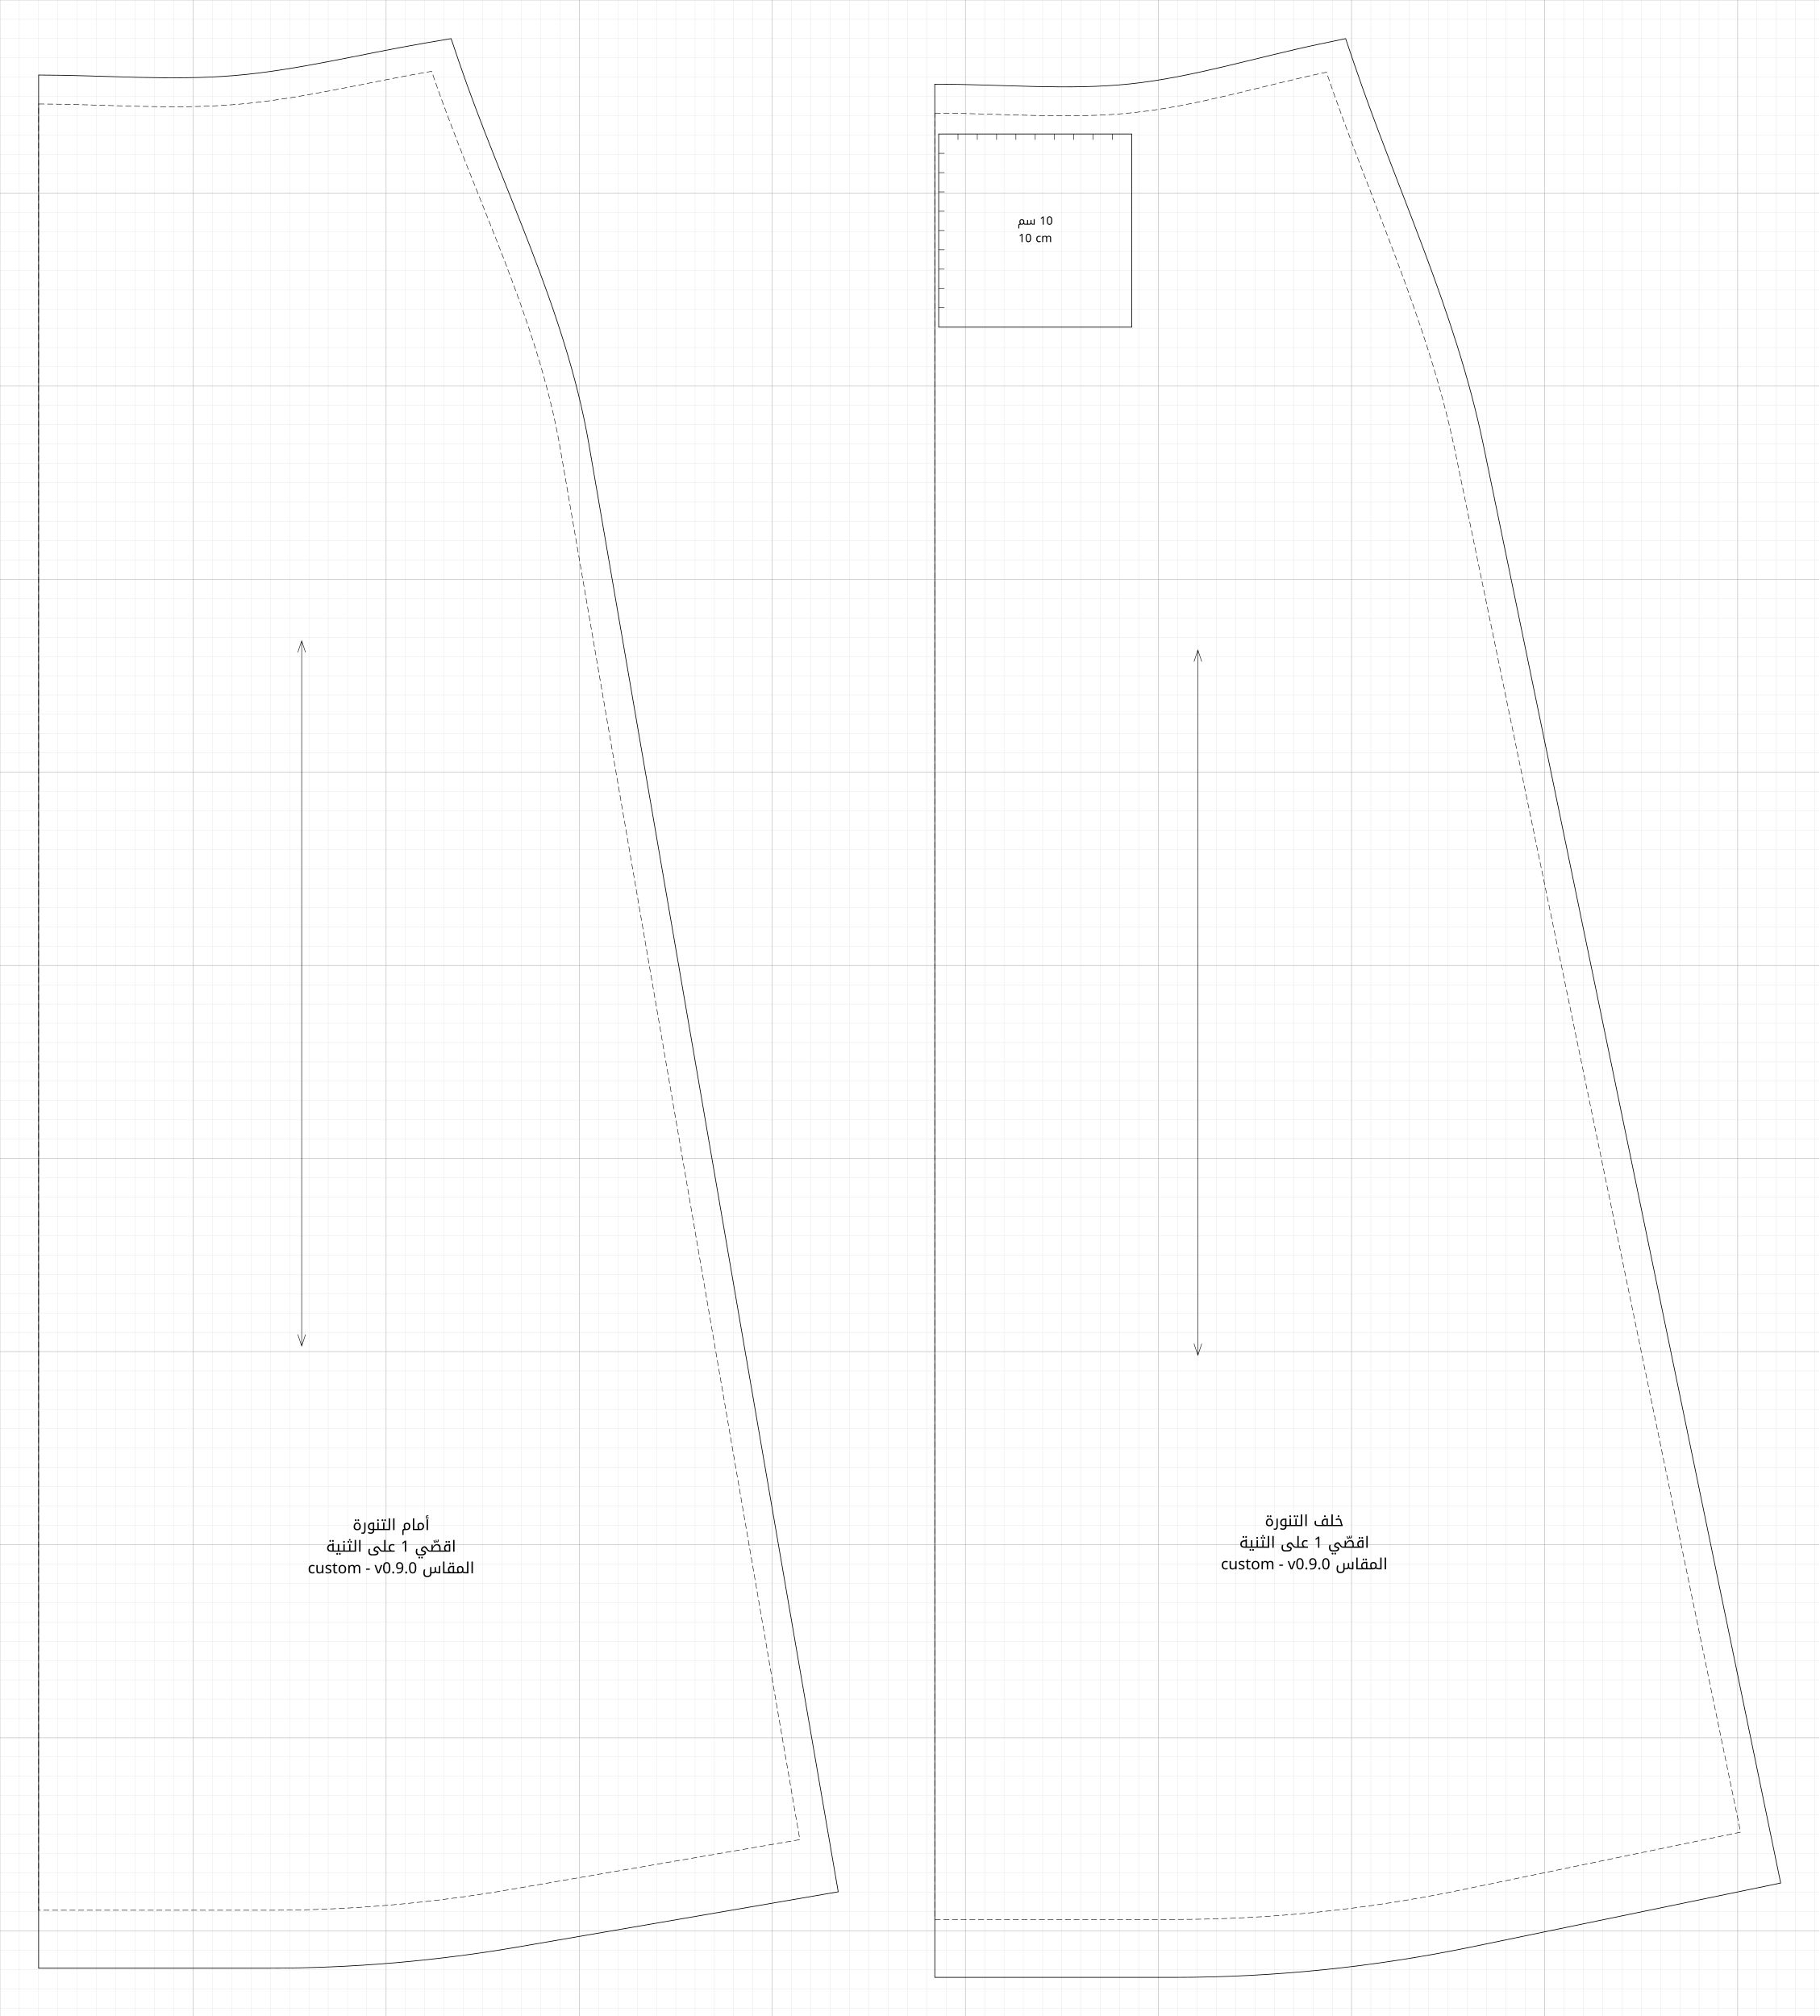
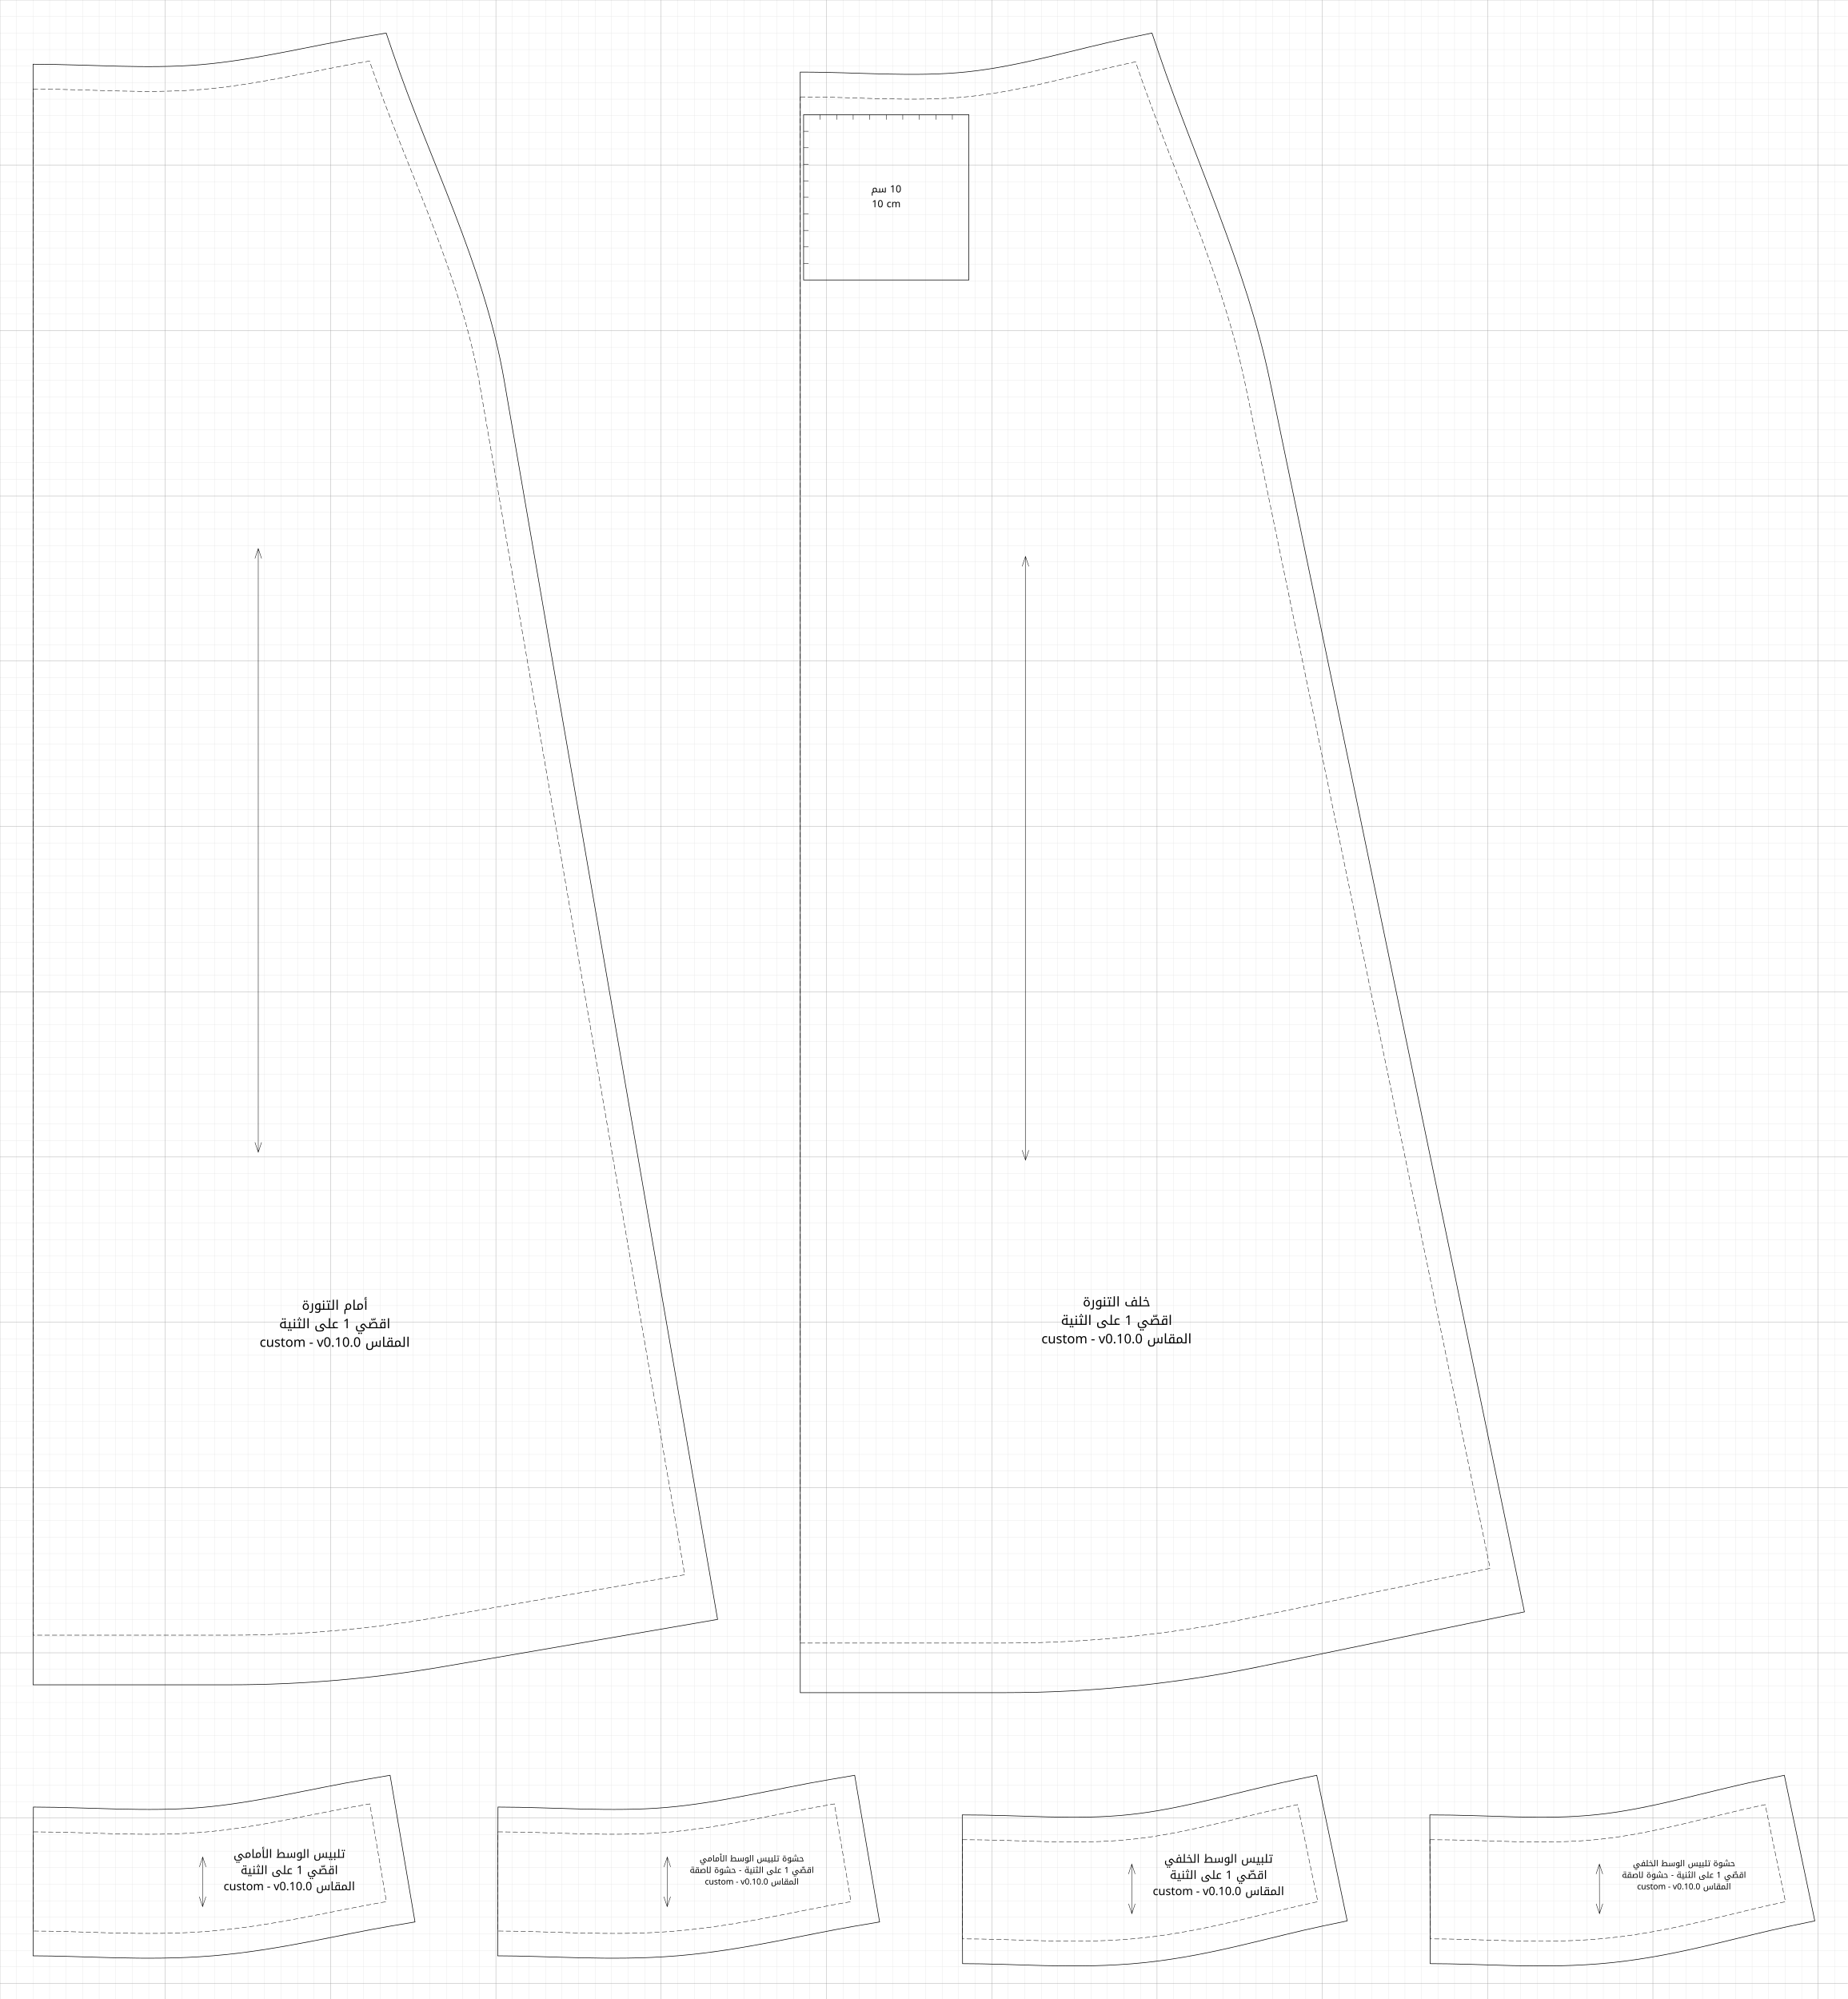
- <svg xmlns="http://www.w3.org/2000/svg" width="942.27mm" height="1044.12mm" viewBox="0 0 942.27 1044.12">
+ <svg xmlns="http://www.w3.org/2000/svg" width="1117.95mm" height="1209.47mm" viewBox="0 0 1117.95 1209.47">
  <g id="layer-grid">
-     <path id="grid-minor" d="M 10.00 0 V 1044.12 M 20.00 0 V 1044.12 M 30.00 0 V 1044.12 M 40.00 0 V 1044.12 M 50.00 0 V 1044.12 M 60.00 0 V 1044.12 M 70.00 0 V 1044.12 M 80.00 0 V 1044.12 M 90.00 0 V 1044.12 M 110.00 0 V 1044.12 M 120.00 0 V 1044.12 M 130.00 0 V 1044.12 M 140.00 0 V 1044.12 M 150.00 0 V 1044.12 M 160.00 0 V 1044.12 M 170.00 0 V 1044.12 M 180.00 0 V 1044.12 M 190.00 0 V 1044.12 M 210.00 0 V 1044.12 M 220.00 0 V 1044.12 M 230.00 0 V 1044.12 M 240.00 0 V 1044.12 M 250.00 0 V 1044.12 M 260.00 0 V 1044.12 M 270.00 0 V 1044.12 M 280.00 0 V 1044.12 M 290.00 0 V 1044.12 M 310.00 0 V 1044.12 M 320.00 0 V 1044.12 M 330.00 0 V 1044.12 M 340.00 0 V 1044.12 M 350.00 0 V 1044.12 M 360.00 0 V 1044.12 M 370.00 0 V 1044.12 M 380.00 0 V 1044.12 M 390.00 0 V 1044.12 M 410.00 0 V 1044.12 M 420.00 0 V 1044.12 M 430.00 0 V 1044.12 M 440.00 0 V 1044.12 M 450.00 0 V 1044.12 M 460.00 0 V 1044.12 M 470.00 0 V 1044.12 M 480.00 0 V 1044.12 M 490.00 0 V 1044.12 M 510.00 0 V 1044.12 M 520.00 0 V 1044.12 M 530.00 0 V 1044.12 M 540.00 0 V 1044.12 M 550.00 0 V 1044.12 M 560.00 0 V 1044.12 M 570.00 0 V 1044.12 M 580.00 0 V 1044.12 M 590.00 0 V 1044.12 M 610.00 0 V 1044.12 M 620.00 0 V 1044.12 M 630.00 0 V 1044.12 M 640.00 0 V 1044.12 M 650.00 0 V 1044.12 M 660.00 0 V 1044.12 M 670.00 0 V 1044.12 M 680.00 0 V 1044.12 M 690.00 0 V 1044.12 M 710.00 0 V 1044.12 M 720.00 0 V 1044.12 M 730.00 0 V 1044.12 M 740.00 0 V 1044.12 M 750.00 0 V 1044.12 M 760.00 0 V 1044.12 M 770.00 0 V 1044.12 M 780.00 0 V 1044.12 M 790.00 0 V 1044.12 M 810.00 0 V 1044.12 M 820.00 0 V 1044.12 M 830.00 0 V 1044.12 M 840.00 0 V 1044.12 M 850.00 0 V 1044.12 M 860.00 0 V 1044.12 M 870.00 0 V 1044.12 M 880.00 0 V 1044.12 M 890.00 0 V 1044.12 M 910.00 0 V 1044.12 M 920.00 0 V 1044.12 M 930.00 0 V 1044.12 M 940.00 0 V 1044.12 M 0 10.00 H 942.27 M 0 20.00 H 942.27 M 0 30.00 H 942.27 M 0 40.00 H 942.27 M 0 50.00 H 942.27 M 0 60.00 H 942.27 M 0 70.00 H 942.27 M 0 80.00 H 942.27 M 0 90.00 H 942.27 M 0 110.00 H 942.27 M 0 120.00 H 942.27 M 0 130.00 H 942.27 M 0 140.00 H 942.27 M 0 150.00 H 942.27 M 0 160.00 H 942.27 M 0 170.00 H 942.27 M 0 180.00 H 942.27 M 0 190.00 H 942.27 M 0 210.00 H 942.27 M 0 220.00 H 942.27 M 0 230.00 H 942.27 M 0 240.00 H 942.27 M 0 250.00 H 942.27 M 0 260.00 H 942.27 M 0 270.00 H 942.27 M 0 280.00 H 942.27 M 0 290.00 H 942.27 M 0 310.00 H 942.27 M 0 320.00 H 942.27 M 0 330.00 H 942.27 M 0 340.00 H 942.27 M 0 350.00 H 942.27 M 0 360.00 H 942.27 M 0 370.00 H 942.27 M 0 380.00 H 942.27 M 0 390.00 H 942.27 M 0 410.00 H 942.27 M 0 420.00 H 942.27 M 0 430.00 H 942.27 M 0 440.00 H 942.27 M 0 450.00 H 942.27 M 0 460.00 H 942.27 M 0 470.00 H 942.27 M 0 480.00 H 942.27 M 0 490.00 H 942.27 M 0 510.00 H 942.27 M 0 520.00 H 942.27 M 0 530.00 H 942.27 M 0 540.00 H 942.27 M 0 550.00 H 942.27 M 0 560.00 H 942.27 M 0 570.00 H 942.27 M 0 580.00 H 942.27 M 0 590.00 H 942.27 M 0 610.00 H 942.27 M 0 620.00 H 942.27 M 0 630.00 H 942.27 M 0 640.00 H 942.27 M 0 650.00 H 942.27 M 0 660.00 H 942.27 M 0 670.00 H 942.27 M 0 680.00 H 942.27 M 0 690.00 H 942.27 M 0 710.00 H 942.27 M 0 720.00 H 942.27 M 0 730.00 H 942.27 M 0 740.00 H 942.27 M 0 750.00 H 942.27 M 0 760.00 H 942.27 M 0 770.00 H 942.27 M 0 780.00 H 942.27 M 0 790.00 H 942.27 M 0 810.00 H 942.27 M 0 820.00 H 942.27 M 0 830.00 H 942.27 M 0 840.00 H 942.27 M 0 850.00 H 942.27 M 0 860.00 H 942.27 M 0 870.00 H 942.27 M 0 880.00 H 942.27 M 0 890.00 H 942.27 M 0 910.00 H 942.27 M 0 920.00 H 942.27 M 0 930.00 H 942.27 M 0 940.00 H 942.27 M 0 950.00 H 942.27 M 0 960.00 H 942.27 M 0 970.00 H 942.27 M 0 980.00 H 942.27 M 0 990.00 H 942.27 M 0 1010.00 H 942.27 M 0 1020.00 H 942.27 M 0 1030.00 H 942.27 M 0 1040.00 H 942.27" fill="none" stroke="#d0d0d0" stroke-width="0.1" />
-     <path id="grid-major" d="M 0.00 0 V 1044.12 M 100.00 0 V 1044.12 M 200.00 0 V 1044.12 M 300.00 0 V 1044.12 M 400.00 0 V 1044.12 M 500.00 0 V 1044.12 M 600.00 0 V 1044.12 M 700.00 0 V 1044.12 M 800.00 0 V 1044.12 M 900.00 0 V 1044.12 M 0 0.00 H 942.27 M 0 100.00 H 942.27 M 0 200.00 H 942.27 M 0 300.00 H 942.27 M 0 400.00 H 942.27 M 0 500.00 H 942.27 M 0 600.00 H 942.27 M 0 700.00 H 942.27 M 0 800.00 H 942.27 M 0 900.00 H 942.27 M 0 1000.00 H 942.27" fill="none" stroke="#a0a0a0" stroke-width="0.2" />
+     <path id="grid-minor" d="M 10.00 0 V 1209.47 M 20.00 0 V 1209.47 M 30.00 0 V 1209.47 M 40.00 0 V 1209.47 M 50.00 0 V 1209.47 M 60.00 0 V 1209.47 M 70.00 0 V 1209.47 M 80.00 0 V 1209.47 M 90.00 0 V 1209.47 M 110.00 0 V 1209.47 M 120.00 0 V 1209.47 M 130.00 0 V 1209.47 M 140.00 0 V 1209.47 M 150.00 0 V 1209.47 M 160.00 0 V 1209.47 M 170.00 0 V 1209.47 M 180.00 0 V 1209.47 M 190.00 0 V 1209.47 M 210.00 0 V 1209.47 M 220.00 0 V 1209.47 M 230.00 0 V 1209.47 M 240.00 0 V 1209.47 M 250.00 0 V 1209.47 M 260.00 0 V 1209.47 M 270.00 0 V 1209.47 M 280.00 0 V 1209.47 M 290.00 0 V 1209.47 M 310.00 0 V 1209.47 M 320.00 0 V 1209.47 M 330.00 0 V 1209.47 M 340.00 0 V 1209.47 M 350.00 0 V 1209.47 M 360.00 0 V 1209.47 M 370.00 0 V 1209.47 M 380.00 0 V 1209.47 M 390.00 0 V 1209.47 M 410.00 0 V 1209.47 M 420.00 0 V 1209.47 M 430.00 0 V 1209.47 M 440.00 0 V 1209.47 M 450.00 0 V 1209.47 M 460.00 0 V 1209.47 M 470.00 0 V 1209.47 M 480.00 0 V 1209.47 M 490.00 0 V 1209.47 M 510.00 0 V 1209.47 M 520.00 0 V 1209.47 M 530.00 0 V 1209.47 M 540.00 0 V 1209.47 M 550.00 0 V 1209.47 M 560.00 0 V 1209.47 M 570.00 0 V 1209.47 M 580.00 0 V 1209.47 M 590.00 0 V 1209.47 M 610.00 0 V 1209.47 M 620.00 0 V 1209.47 M 630.00 0 V 1209.47 M 640.00 0 V 1209.47 M 650.00 0 V 1209.47 M 660.00 0 V 1209.47 M 670.00 0 V 1209.47 M 680.00 0 V 1209.47 M 690.00 0 V 1209.47 M 710.00 0 V 1209.47 M 720.00 0 V 1209.47 M 730.00 0 V 1209.47 M 740.00 0 V 1209.47 M 750.00 0 V 1209.47 M 760.00 0 V 1209.47 M 770.00 0 V 1209.47 M 780.00 0 V 1209.47 M 790.00 0 V 1209.47 M 810.00 0 V 1209.47 M 820.00 0 V 1209.47 M 830.00 0 V 1209.47 M 840.00 0 V 1209.47 M 850.00 0 V 1209.47 M 860.00 0 V 1209.47 M 870.00 0 V 1209.47 M 880.00 0 V 1209.47 M 890.00 0 V 1209.47 M 910.00 0 V 1209.47 M 920.00 0 V 1209.47 M 930.00 0 V 1209.47 M 940.00 0 V 1209.47 M 950.00 0 V 1209.47 M 960.00 0 V 1209.47 M 970.00 0 V 1209.47 M 980.00 0 V 1209.47 M 990.00 0 V 1209.47 M 1010.00 0 V 1209.47 M 1020.00 0 V 1209.47 M 1030.00 0 V 1209.47 M 1040.00 0 V 1209.47 M 1050.00 0 V 1209.47 M 1060.00 0 V 1209.47 M 1070.00 0 V 1209.47 M 1080.00 0 V 1209.47 M 1090.00 0 V 1209.47 M 1110.00 0 V 1209.47 M 0 10.00 H 1117.95 M 0 20.00 H 1117.95 M 0 30.00 H 1117.95 M 0 40.00 H 1117.95 M 0 50.00 H 1117.95 M 0 60.00 H 1117.95 M 0 70.00 H 1117.95 M 0 80.00 H 1117.95 M 0 90.00 H 1117.95 M 0 110.00 H 1117.95 M 0 120.00 H 1117.95 M 0 130.00 H 1117.95 M 0 140.00 H 1117.95 M 0 150.00 H 1117.95 M 0 160.00 H 1117.95 M 0 170.00 H 1117.95 M 0 180.00 H 1117.95 M 0 190.00 H 1117.95 M 0 210.00 H 1117.95 M 0 220.00 H 1117.95 M 0 230.00 H 1117.95 M 0 240.00 H 1117.95 M 0 250.00 H 1117.95 M 0 260.00 H 1117.95 M 0 270.00 H 1117.95 M 0 280.00 H 1117.95 M 0 290.00 H 1117.95 M 0 310.00 H 1117.95 M 0 320.00 H 1117.95 M 0 330.00 H 1117.95 M 0 340.00 H 1117.95 M 0 350.00 H 1117.95 M 0 360.00 H 1117.95 M 0 370.00 H 1117.95 M 0 380.00 H 1117.95 M 0 390.00 H 1117.95 M 0 410.00 H 1117.95 M 0 420.00 H 1117.95 M 0 430.00 H 1117.95 M 0 440.00 H 1117.95 M 0 450.00 H 1117.95 M 0 460.00 H 1117.95 M 0 470.00 H 1117.95 M 0 480.00 H 1117.95 M 0 490.00 H 1117.95 M 0 510.00 H 1117.95 M 0 520.00 H 1117.95 M 0 530.00 H 1117.95 M 0 540.00 H 1117.95 M 0 550.00 H 1117.95 M 0 560.00 H 1117.95 M 0 570.00 H 1117.95 M 0 580.00 H 1117.95 M 0 590.00 H 1117.95 M 0 610.00 H 1117.95 M 0 620.00 H 1117.95 M 0 630.00 H 1117.95 M 0 640.00 H 1117.95 M 0 650.00 H 1117.95 M 0 660.00 H 1117.95 M 0 670.00 H 1117.95 M 0 680.00 H 1117.95 M 0 690.00 H 1117.95 M 0 710.00 H 1117.95 M 0 720.00 H 1117.95 M 0 730.00 H 1117.95 M 0 740.00 H 1117.95 M 0 750.00 H 1117.95 M 0 760.00 H 1117.95 M 0 770.00 H 1117.95 M 0 780.00 H 1117.95 M 0 790.00 H 1117.95 M 0 810.00 H 1117.95 M 0 820.00 H 1117.95 M 0 830.00 H 1117.95 M 0 840.00 H 1117.95 M 0 850.00 H 1117.95 M 0 860.00 H 1117.95 M 0 870.00 H 1117.95 M 0 880.00 H 1117.95 M 0 890.00 H 1117.95 M 0 910.00 H 1117.95 M 0 920.00 H 1117.95 M 0 930.00 H 1117.95 M 0 940.00 H 1117.95 M 0 950.00 H 1117.95 M 0 960.00 H 1117.95 M 0 970.00 H 1117.95 M 0 980.00 H 1117.95 M 0 990.00 H 1117.95 M 0 1010.00 H 1117.95 M 0 1020.00 H 1117.95 M 0 1030.00 H 1117.95 M 0 1040.00 H 1117.95 M 0 1050.00 H 1117.95 M 0 1060.00 H 1117.95 M 0 1070.00 H 1117.95 M 0 1080.00 H 1117.95 M 0 1090.00 H 1117.95 M 0 1110.00 H 1117.95 M 0 1120.00 H 1117.95 M 0 1130.00 H 1117.95 M 0 1140.00 H 1117.95 M 0 1150.00 H 1117.95 M 0 1160.00 H 1117.95 M 0 1170.00 H 1117.95 M 0 1180.00 H 1117.95 M 0 1190.00 H 1117.95" fill="none" stroke="#d0d0d0" stroke-width="0.1" />
+     <path id="grid-major" d="M 0.00 0 V 1209.47 M 100.00 0 V 1209.47 M 200.00 0 V 1209.47 M 300.00 0 V 1209.47 M 400.00 0 V 1209.47 M 500.00 0 V 1209.47 M 600.00 0 V 1209.47 M 700.00 0 V 1209.47 M 800.00 0 V 1209.47 M 900.00 0 V 1209.47 M 1000.00 0 V 1209.47 M 1100.00 0 V 1209.47 M 0 0.00 H 1117.95 M 0 100.00 H 1117.95 M 0 200.00 H 1117.95 M 0 300.00 H 1117.95 M 0 400.00 H 1117.95 M 0 500.00 H 1117.95 M 0 600.00 H 1117.95 M 0 700.00 H 1117.95 M 0 800.00 H 1117.95 M 0 900.00 H 1117.95 M 0 1000.00 H 1117.95 M 0 1100.00 H 1117.95 M 0 1200.00 H 1117.95" fill="none" stroke="#a0a0a0" stroke-width="0.2" />
  </g>
  <g id="layer-cut">
    <path id="piece-skirt-front-cut" d="M 20.04 38.85 C 28.74 38.87 37.49 39.07 46.09 39.32 C 54.69 39.57 63.22 39.86 71.69 40.06 C 80.17 40.26 88.44 40.37 96.77 40.25 C 105.10 40.14 113.10 39.82 121.26 39.14 C 129.42 38.46 137.35 37.46 145.59 36.19 C 153.83 34.93 161.97 33.46 170.29 31.86 C 178.62 30.27 186.98 28.57 195.42 26.91 C 203.86 25.24 212.46 23.60 221.04 22.14 L 233.64 20.00 L 237.75 32.09 C 243.22 48.14 249.31 63.96 255.66 80.02 C 262.02 96.07 268.59 112.21 274.87 128.51 C 281.14 144.81 287.20 161.54 292.38 178.35 C 294.97 186.75 297.41 195.44 299.53 204.02 C 301.64 212.61 303.55 221.55 305.06 230.34 L 429.05 950.24 L 434.14 979.80 L 268.60 1008.31 C 258.06 1010.13 247.16 1011.77 236.54 1013.13 C 225.93 1014.49 214.96 1015.67 204.29 1016.58 C 193.63 1017.49 182.62 1018.20 171.93 1018.65 C 161.23 1019.11 150.21 1019.35 139.52 1019.35 L 20.00 1019.35 L 20.00 989.35 L 20.00 53.85 L 20.00 38.85 L 20.04 38.85 Z" fill="none" stroke="#000000" stroke-width="0.35" />
    <path id="piece-skirt-back-cut" d="M 484.14 43.62 C 492.87 43.60 501.67 43.80 510.29 44.05 C 518.90 44.30 527.43 44.61 535.90 44.80 C 544.37 45.00 552.59 45.08 560.88 44.90 C 569.17 44.73 577.04 44.31 585.11 43.47 C 593.18 42.62 600.97 41.40 609.12 39.86 C 617.26 38.32 625.29 36.53 633.53 34.59 C 641.78 32.65 650.06 30.59 658.44 28.56 C 666.82 26.53 675.39 24.51 683.93 22.72 L 696.94 20.00 L 701.21 32.58 C 706.68 48.71 712.64 64.64 718.82 80.76 C 724.99 96.88 731.33 113.06 737.43 129.38 C 743.53 145.69 749.48 162.35 754.73 179.07 C 757.35 187.43 759.87 196.02 762.13 204.53 C 764.39 213.04 766.49 221.83 768.29 230.50 L 916.20 945.87 L 922.27 975.25 L 762.12 1008.36 C 749.61 1010.95 736.65 1013.29 724.00 1015.23 C 711.35 1017.18 698.27 1018.86 685.53 1020.16 C 672.80 1021.46 659.65 1022.47 646.87 1023.12 C 634.09 1023.78 620.91 1024.12 608.14 1024.12 L 484.17 1024.12 L 484.17 994.12 L 484.17 58.62 L 484.14 43.62 Z" fill="none" stroke="#000000" stroke-width="0.35" />
+     <path id="piece-waist-facing-front-cut" d="M 20.21 1093.34 C 28.91 1093.36 37.67 1093.56 46.27 1093.81 C 54.87 1094.06 63.39 1094.35 71.87 1094.55 C 80.35 1094.75 88.62 1094.86 96.95 1094.74 C 105.28 1094.63 113.27 1094.31 121.43 1093.63 C 129.59 1092.95 137.53 1091.95 145.77 1090.68 C 154.00 1089.42 162.14 1087.95 170.47 1086.35 C 178.80 1084.76 187.16 1083.06 195.60 1081.40 C 204.04 1079.73 212.64 1078.08 221.22 1076.63 L 236.01 1074.12 L 238.52 1088.91 L 248.56 1148.06 L 251.07 1162.85 L 236.29 1165.36 C 232.47 1166.01 228.90 1166.65 224.93 1167.39 C 220.97 1168.14 217.11 1168.89 213.01 1169.70 C 208.90 1170.51 204.75 1171.34 200.50 1172.18 C 196.25 1173.02 191.81 1173.90 187.41 1174.74 C 183.01 1175.59 178.27 1176.47 173.72 1177.27 C 169.17 1178.08 164.13 1178.92 159.42 1179.64 C 157.06 1180.00 154.42 1180.39 152.03 1180.72 C 149.63 1181.06 146.91 1181.41 144.48 1181.71 C 142.04 1182.01 139.24 1182.33 136.76 1182.58 C 134.29 1182.84 131.41 1183.11 128.89 1183.32 C 126.37 1183.53 123.48 1183.74 121.00 1183.89 C 118.51 1184.05 115.70 1184.20 113.25 1184.31 C 110.80 1184.41 108.06 1184.51 105.64 1184.58 C 103.22 1184.65 100.55 1184.70 98.17 1184.73 C 93.41 1184.80 88.29 1184.80 83.67 1184.76 C 79.05 1184.72 74.23 1184.63 69.75 1184.52 C 65.28 1184.42 60.75 1184.29 56.42 1184.16 C 52.09 1184.03 47.86 1183.89 43.68 1183.77 C 39.49 1183.65 35.56 1183.55 31.53 1183.47 C 27.50 1183.39 23.87 1183.35 20.00 1183.34 L 20.04 1168.34 L 20.18 1108.34 L 20.21 1093.34 Z" fill="none" stroke="#000000" stroke-width="0.35" />
+     <path id="piece-waist-facing-interfacing-front-cut" d="M 301.28 1093.34 C 309.98 1093.36 318.74 1093.56 327.34 1093.81 C 335.94 1094.06 344.46 1094.35 352.94 1094.55 C 361.42 1094.75 369.69 1094.86 378.02 1094.74 C 386.35 1094.63 394.34 1094.31 402.51 1093.63 C 410.67 1092.95 418.60 1091.95 426.84 1090.68 C 435.07 1089.42 443.21 1087.95 451.54 1086.35 C 459.87 1084.76 468.23 1083.06 476.67 1081.40 C 485.11 1079.73 493.71 1078.08 502.29 1076.63 L 517.08 1074.12 L 519.59 1088.91 L 529.64 1148.06 L 532.15 1162.85 L 517.36 1165.36 C 513.54 1166.01 509.97 1166.65 506.01 1167.39 C 502.05 1168.14 498.19 1168.89 494.08 1169.70 C 489.98 1170.51 485.83 1171.34 481.58 1172.18 C 477.33 1173.02 472.88 1173.90 468.49 1174.74 C 464.09 1175.59 459.35 1176.47 454.80 1177.27 C 450.25 1178.08 445.20 1178.92 440.49 1179.64 C 438.14 1180.00 435.50 1180.39 433.10 1180.72 C 430.71 1181.06 427.99 1181.41 425.55 1181.71 C 423.12 1182.01 420.32 1182.33 417.84 1182.58 C 415.36 1182.84 412.48 1183.11 409.96 1183.32 C 407.44 1183.53 404.56 1183.74 402.07 1183.89 C 399.59 1184.05 396.77 1184.20 394.32 1184.31 C 391.87 1184.41 389.13 1184.51 386.71 1184.58 C 384.30 1184.65 381.63 1184.70 379.25 1184.73 C 374.48 1184.80 369.37 1184.80 364.75 1184.76 C 360.12 1184.72 355.30 1184.63 350.83 1184.52 C 346.35 1184.42 341.82 1184.29 337.49 1184.16 C 333.16 1184.03 328.93 1183.89 324.75 1183.77 C 320.57 1183.65 316.63 1183.55 312.61 1183.47 C 308.58 1183.39 304.95 1183.35 301.07 1183.34 L 301.11 1168.34 L 301.25 1108.34 L 301.28 1093.34 Z" fill="none" stroke="#000000" stroke-width="0.35" />
+     <path id="piece-waist-facing-back-cut" d="M 582.15 1098.09 C 590.88 1098.07 599.68 1098.27 608.30 1098.52 C 616.91 1098.77 625.44 1099.07 633.91 1099.27 C 642.38 1099.46 650.60 1099.55 658.89 1099.37 C 667.18 1099.20 675.05 1098.78 683.12 1097.93 C 691.19 1097.09 698.98 1095.87 707.13 1094.33 C 715.27 1092.79 723.30 1091.00 731.54 1089.06 C 739.79 1087.11 748.07 1085.05 756.45 1083.02 C 764.83 1080.99 773.39 1078.97 781.94 1077.19 L 796.62 1074.12 L 799.69 1088.80 L 811.98 1147.53 L 815.05 1162.21 L 800.36 1165.28 C 796.65 1166.06 793.22 1166.82 789.34 1167.72 C 785.46 1168.61 781.69 1169.51 777.64 1170.49 C 773.59 1171.47 769.48 1172.48 765.26 1173.51 C 761.03 1174.54 756.58 1175.62 752.18 1176.66 C 747.78 1177.70 742.98 1178.80 738.40 1179.79 C 736.11 1180.29 733.57 1180.83 731.23 1181.31 C 728.89 1181.78 726.26 1182.30 723.87 1182.76 C 721.48 1183.21 718.76 1183.70 716.32 1184.12 C 713.88 1184.54 711.06 1185.00 708.57 1185.37 C 706.09 1185.75 703.17 1186.16 700.63 1186.49 C 698.09 1186.82 695.07 1187.17 692.48 1187.45 C 689.89 1187.72 686.87 1187.99 684.32 1188.20 C 681.77 1188.40 678.82 1188.60 676.31 1188.75 C 673.80 1188.89 670.95 1189.03 668.48 1189.12 C 666.00 1189.22 663.24 1189.30 660.81 1189.35 C 658.38 1189.40 655.69 1189.44 653.31 1189.46 C 650.92 1189.47 648.33 1189.47 645.98 1189.46 C 641.29 1189.43 636.36 1189.35 631.85 1189.25 C 627.33 1189.14 622.75 1189.01 618.40 1188.87 C 614.06 1188.74 609.83 1188.60 605.66 1188.48 C 601.50 1188.36 597.63 1188.26 593.64 1188.19 C 589.66 1188.11 586.15 1188.08 582.35 1188.08 L 582.32 1173.08 L 582.18 1113.09 L 582.15 1098.09 Z" fill="none" stroke="#000000" stroke-width="0.35" />
+     <path id="piece-waist-facing-interfacing-back-cut" d="M 865.05 1098.09 C 873.78 1098.07 882.58 1098.27 891.20 1098.52 C 899.81 1098.77 908.34 1099.07 916.81 1099.27 C 925.28 1099.46 933.50 1099.55 941.79 1099.37 C 950.08 1099.20 957.95 1098.78 966.02 1097.93 C 974.09 1097.09 981.88 1095.87 990.03 1094.33 C 998.17 1092.79 1006.20 1091.00 1014.44 1089.06 C 1022.69 1087.11 1030.97 1085.05 1039.35 1083.02 C 1047.73 1080.99 1056.29 1078.97 1064.84 1077.19 L 1079.52 1074.12 L 1082.59 1088.80 L 1094.88 1147.53 L 1097.95 1162.21 L 1083.26 1165.28 C 1079.55 1166.06 1076.12 1166.82 1072.24 1167.72 C 1068.36 1168.61 1064.59 1169.51 1060.54 1170.49 C 1056.49 1171.47 1052.38 1172.48 1048.16 1173.51 C 1043.93 1174.54 1039.48 1175.62 1035.08 1176.66 C 1030.68 1177.70 1025.88 1178.80 1021.30 1179.79 C 1019.00 1180.29 1016.47 1180.83 1014.13 1181.31 C 1011.79 1181.78 1009.16 1182.30 1006.77 1182.76 C 1004.38 1183.21 1001.66 1183.70 999.22 1184.12 C 996.78 1184.54 993.96 1185.00 991.47 1185.37 C 988.99 1185.75 986.07 1186.16 983.53 1186.49 C 980.99 1186.82 977.97 1187.17 975.38 1187.45 C 972.79 1187.72 969.77 1187.99 967.22 1188.20 C 964.67 1188.40 961.72 1188.60 959.21 1188.75 C 956.70 1188.89 953.84 1189.03 951.37 1189.12 C 948.90 1189.22 946.13 1189.30 943.71 1189.35 C 941.28 1189.40 938.59 1189.44 936.21 1189.46 C 933.82 1189.47 931.22 1189.47 928.88 1189.46 C 924.19 1189.43 919.26 1189.35 914.74 1189.25 C 910.23 1189.14 905.65 1189.01 901.30 1188.87 C 896.96 1188.74 892.73 1188.60 888.56 1188.48 C 884.40 1188.36 880.53 1188.26 876.54 1188.19 C 872.56 1188.11 869.05 1188.08 865.25 1188.08 L 865.22 1173.08 L 865.08 1113.09 L 865.05 1098.09 Z" fill="none" stroke="#000000" stroke-width="0.35" />
  </g>
  <g id="layer-stitch">
    <path id="piece-skirt-front-stitch" d="M 20.00 53.85 C 54.17 53.93 88.57 56.91 122.50 54.09 C 156.43 51.27 189.87 42.65 223.55 36.93 C 245.80 102.25 278.57 164.88 290.28 232.88 L 414.26 952.78 L 263.51 978.75 C 222.63 985.79 181.00 989.35 139.52 989.35 L 20.00 989.35 L 20.00 53.85 Z" fill="none" stroke="#000000" stroke-width="0.25" stroke-dasharray="3 1.5" />
    <path id="piece-skirt-back-stitch" d="M 484.17 58.62 C 518.34 58.54 552.87 61.92 586.67 58.38 C 620.48 54.85 653.56 44.40 687.00 37.40 C 709.20 102.78 739.62 165.93 753.60 233.54 L 901.51 948.91 L 756.05 978.99 C 707.52 989.02 657.70 994.12 608.14 994.12 L 484.17 994.12 L 484.17 58.62 Z" fill="none" stroke="#000000" stroke-width="0.25" stroke-dasharray="3 1.5" />
+     <path id="piece-waist-facing-front-stitch" d="M 20.18 1108.34 C 54.34 1108.42 88.75 1111.40 122.68 1108.58 C 156.60 1105.76 190.04 1097.14 223.73 1091.42 L 233.77 1150.57 C 229.88 1151.23 226.18 1151.90 222.17 1152.65 C 218.16 1153.40 214.23 1154.17 210.11 1154.98 C 205.98 1155.79 201.82 1156.63 197.58 1157.47 C 193.34 1158.31 188.95 1159.18 184.59 1160.01 C 180.23 1160.85 175.60 1161.71 171.11 1162.50 C 166.63 1163.29 161.75 1164.11 157.14 1164.82 C 154.84 1165.17 152.30 1165.54 149.96 1165.87 C 147.63 1166.19 145.03 1166.53 142.66 1166.82 C 140.29 1167.11 137.62 1167.41 135.22 1167.66 C 132.81 1167.91 130.09 1168.17 127.65 1168.37 C 125.21 1168.57 122.47 1168.77 120.06 1168.92 C 117.65 1169.07 114.97 1169.22 112.58 1169.32 C 110.20 1169.43 107.58 1169.52 105.22 1169.59 C 102.86 1169.65 100.30 1169.70 97.97 1169.74 C 93.30 1169.80 88.36 1169.80 83.81 1169.76 C 79.25 1169.72 74.54 1169.63 70.11 1169.53 C 65.67 1169.42 61.19 1169.29 56.87 1169.16 C 52.55 1169.03 48.31 1168.90 44.11 1168.78 C 39.91 1168.66 35.90 1168.55 31.82 1168.47 C 27.75 1168.39 23.99 1168.35 20.04 1168.34 L 20.18 1108.34 Z" fill="none" stroke="#000000" stroke-width="0.25" stroke-dasharray="3 1.5" />
+     <path id="piece-waist-facing-interfacing-front-stitch" d="M 301.25 1108.34 C 335.42 1108.42 369.82 1111.40 403.75 1108.58 C 437.67 1105.76 471.12 1097.14 504.80 1091.42 L 514.85 1150.57 C 510.95 1151.23 507.25 1151.90 503.24 1152.65 C 499.23 1153.40 495.30 1154.17 491.18 1154.98 C 487.06 1155.79 482.89 1156.63 478.66 1157.47 C 474.42 1158.31 470.02 1159.18 465.66 1160.01 C 461.30 1160.85 456.67 1161.71 452.19 1162.50 C 447.70 1163.29 442.83 1164.11 438.22 1164.82 C 435.91 1165.17 433.38 1165.54 431.04 1165.87 C 428.70 1166.19 426.10 1166.53 423.73 1166.82 C 421.36 1167.11 418.70 1167.41 416.29 1167.66 C 413.89 1167.91 411.16 1168.17 408.72 1168.37 C 406.28 1168.57 403.55 1168.77 401.13 1168.92 C 398.72 1169.07 396.05 1169.22 393.66 1169.32 C 391.27 1169.43 388.65 1169.52 386.29 1169.59 C 383.93 1169.65 381.37 1169.70 379.04 1169.74 C 374.38 1169.80 369.43 1169.80 364.88 1169.76 C 360.33 1169.72 355.62 1169.63 351.18 1169.53 C 346.74 1169.42 342.26 1169.29 337.94 1169.16 C 333.62 1169.03 329.38 1168.90 325.18 1168.78 C 320.98 1168.66 316.98 1168.55 312.90 1168.47 C 308.82 1168.39 305.06 1168.35 301.11 1168.34 L 301.25 1108.34 Z" fill="none" stroke="#000000" stroke-width="0.25" stroke-dasharray="3 1.5" />
+     <path id="piece-waist-facing-back-stitch" d="M 582.18 1113.09 C 616.35 1113.01 650.88 1116.39 684.68 1112.85 C 718.49 1109.32 751.57 1098.86 785.01 1091.87 L 797.29 1150.60 C 793.48 1151.40 789.91 1152.19 785.97 1153.10 C 782.03 1154.01 778.18 1154.93 774.11 1155.91 C 770.03 1156.90 765.91 1157.91 761.70 1158.94 C 757.49 1159.97 753.10 1161.03 748.74 1162.06 C 744.39 1163.08 739.71 1164.16 735.21 1165.13 C 732.96 1165.62 730.51 1166.14 728.22 1166.61 C 725.93 1167.08 723.41 1167.58 721.08 1168.02 C 718.75 1168.46 716.15 1168.93 713.78 1169.34 C 711.41 1169.74 708.74 1170.18 706.33 1170.54 C 703.91 1170.91 701.16 1171.30 698.71 1171.62 C 696.25 1171.93 693.42 1172.27 690.92 1172.53 C 688.43 1172.79 685.59 1173.05 683.12 1173.25 C 680.66 1173.44 677.88 1173.63 675.45 1173.77 C 673.01 1173.91 670.30 1174.04 667.90 1174.14 C 665.50 1174.23 662.86 1174.31 660.49 1174.36 C 658.12 1174.41 655.54 1174.44 653.21 1174.46 C 650.87 1174.47 648.37 1174.47 646.07 1174.46 C 641.46 1174.43 636.66 1174.35 632.19 1174.25 C 627.72 1174.15 623.20 1174.01 618.87 1173.88 C 614.53 1173.75 610.29 1173.61 606.10 1173.49 C 601.91 1173.36 597.96 1173.26 593.91 1173.19 C 589.87 1173.11 586.21 1173.08 582.32 1173.08 L 582.18 1113.09 Z" fill="none" stroke="#000000" stroke-width="0.25" stroke-dasharray="3 1.5" />
+     <path id="piece-waist-facing-interfacing-back-stitch" d="M 865.08 1113.09 C 899.25 1113.01 933.78 1116.39 967.58 1112.85 C 1001.39 1109.32 1034.47 1098.86 1067.91 1091.87 L 1080.19 1150.60 C 1076.38 1151.40 1072.81 1152.19 1068.87 1153.10 C 1064.93 1154.01 1061.08 1154.93 1057.01 1155.91 C 1052.93 1156.90 1048.81 1157.91 1044.60 1158.94 C 1040.39 1159.97 1035.99 1161.03 1031.64 1162.06 C 1027.29 1163.08 1022.61 1164.16 1018.11 1165.13 C 1015.86 1165.62 1013.41 1166.14 1011.12 1166.61 C 1008.83 1167.08 1006.31 1167.58 1003.98 1168.02 C 1001.65 1168.46 999.05 1168.93 996.68 1169.34 C 994.31 1169.74 991.63 1170.18 989.22 1170.54 C 986.81 1170.91 984.06 1171.30 981.61 1171.62 C 979.15 1171.93 976.32 1172.27 973.82 1172.53 C 971.33 1172.79 968.48 1173.05 966.02 1173.25 C 963.56 1173.44 960.78 1173.63 958.34 1173.77 C 955.91 1173.91 953.20 1174.04 950.80 1174.14 C 948.40 1174.23 945.76 1174.31 943.39 1174.36 C 941.02 1174.41 938.44 1174.44 936.11 1174.46 C 933.77 1174.47 931.27 1174.47 928.96 1174.46 C 924.36 1174.43 919.56 1174.35 915.09 1174.25 C 910.62 1174.15 906.10 1174.01 901.76 1173.88 C 897.43 1173.75 893.19 1173.61 889.00 1173.49 C 884.81 1173.36 880.86 1173.26 876.81 1173.19 C 872.77 1173.11 869.11 1173.08 865.22 1173.08 L 865.08 1113.09 Z" fill="none" stroke="#000000" stroke-width="0.25" stroke-dasharray="3 1.5" />
  </g>
  <g id="layer-notches">

</g>
  <g id="layer-grain">
    <path id="piece-skirt-front-grain" d="M 156.25 331.90 L 156.25 697.15 M 154.25 691.15 L 156.25 697.15 L 158.25 691.15 M 158.25 337.90 L 156.25 331.90 L 154.25 337.90" fill="none" stroke="#000000" stroke-width="0.25" />
    <path id="piece-skirt-back-grain" d="M 620.42 336.67 L 620.42 701.92 M 618.42 695.92 L 620.42 701.92 L 622.42 695.92 M 622.42 342.67 L 620.42 336.67 L 618.42 342.67" fill="none" stroke="#000000" stroke-width="0.25" />
+     <path id="piece-waist-facing-front-grain" d="M 122.64 1123.58 L 122.57 1153.58 M 120.58 1147.57 L 122.57 1153.58 L 124.58 1147.58 M 124.63 1129.58 L 122.64 1123.58 L 120.63 1129.57" fill="none" stroke="#000000" stroke-width="0.25" />
+     <path id="piece-waist-facing-interfacing-front-grain" d="M 403.71 1123.58 L 403.64 1153.58 M 401.66 1147.57 L 403.64 1153.58 L 405.66 1147.58 M 405.70 1129.58 L 403.71 1123.58 L 401.70 1129.57" fill="none" stroke="#000000" stroke-width="0.25" />
+     <path id="piece-waist-facing-back-grain" d="M 684.72 1127.85 L 684.78 1157.85 M 682.77 1151.86 L 684.78 1157.85 L 686.77 1151.85 M 686.73 1133.85 L 684.72 1127.85 L 682.73 1133.86" fill="none" stroke="#000000" stroke-width="0.25" />
+     <path id="piece-waist-facing-interfacing-back-grain" d="M 967.62 1127.85 L 967.68 1157.85 M 965.67 1151.86 L 967.68 1157.85 L 969.67 1151.85 M 969.63 1133.85 L 967.62 1127.85 L 965.63 1133.86" fill="none" stroke="#000000" stroke-width="0.25" />
  </g>
  <g id="layer-darts">

</g>
  <g id="layer-marks">

</g>
  <g id="layer-labels">
    <text id="piece-skirt-front-label-name" x="202.55" y="792.45" font-family="&quot;IBM Plex Sans Arabic&quot;, &quot;Noto Kufi Arabic&quot;, &quot;Geeza Pro&quot;, &quot;Segoe UI&quot;, Tahoma, sans-serif" font-size="8.00" direction="rtl" unicode-bidi="plaintext" text-anchor="middle">أمام التنورة</text>
    <text id="piece-skirt-front-label-cut" x="202.55" y="803.65" font-family="&quot;IBM Plex Sans Arabic&quot;, &quot;Noto Kufi Arabic&quot;, &quot;Geeza Pro&quot;, &quot;Segoe UI&quot;, Tahoma, sans-serif" font-size="8.00" direction="rtl" unicode-bidi="plaintext" text-anchor="middle">اقصّي 1 على الثنية</text>
-     <text id="piece-skirt-front-label-size" x="202.55" y="814.85" font-family="&quot;IBM Plex Sans Arabic&quot;, &quot;Noto Kufi Arabic&quot;, &quot;Geeza Pro&quot;, &quot;Segoe UI&quot;, Tahoma, sans-serif" font-size="8.00" direction="rtl" unicode-bidi="plaintext" text-anchor="middle">المقاس custom - v0.9.0</text>
+     <text id="piece-skirt-front-label-size" x="202.55" y="814.85" font-family="&quot;IBM Plex Sans Arabic&quot;, &quot;Noto Kufi Arabic&quot;, &quot;Geeza Pro&quot;, &quot;Segoe UI&quot;, Tahoma, sans-serif" font-size="8.00" direction="rtl" unicode-bidi="plaintext" text-anchor="middle">المقاس custom - v0.10.0</text>
    <text id="piece-skirt-back-label-name" x="675.52" y="790.39" font-family="&quot;IBM Plex Sans Arabic&quot;, &quot;Noto Kufi Arabic&quot;, &quot;Geeza Pro&quot;, &quot;Segoe UI&quot;, Tahoma, sans-serif" font-size="8.00" direction="rtl" unicode-bidi="plaintext" text-anchor="middle">خلف التنورة</text>
    <text id="piece-skirt-back-label-cut" x="675.52" y="801.59" font-family="&quot;IBM Plex Sans Arabic&quot;, &quot;Noto Kufi Arabic&quot;, &quot;Geeza Pro&quot;, &quot;Segoe UI&quot;, Tahoma, sans-serif" font-size="8.00" direction="rtl" unicode-bidi="plaintext" text-anchor="middle">اقصّي 1 على الثنية</text>
-     <text id="piece-skirt-back-label-size" x="675.52" y="812.79" font-family="&quot;IBM Plex Sans Arabic&quot;, &quot;Noto Kufi Arabic&quot;, &quot;Geeza Pro&quot;, &quot;Segoe UI&quot;, Tahoma, sans-serif" font-size="8.00" direction="rtl" unicode-bidi="plaintext" text-anchor="middle">المقاس custom - v0.9.0</text>
+     <text id="piece-skirt-back-label-size" x="675.52" y="812.79" font-family="&quot;IBM Plex Sans Arabic&quot;, &quot;Noto Kufi Arabic&quot;, &quot;Geeza Pro&quot;, &quot;Segoe UI&quot;, Tahoma, sans-serif" font-size="8.00" direction="rtl" unicode-bidi="plaintext" text-anchor="middle">المقاس custom - v0.10.0</text>
+     <text id="piece-waist-facing-front-label-name" x="175.04" y="1124.07" font-family="&quot;IBM Plex Sans Arabic&quot;, &quot;Noto Kufi Arabic&quot;, &quot;Geeza Pro&quot;, &quot;Segoe UI&quot;, Tahoma, sans-serif" font-size="7.00" direction="rtl" unicode-bidi="plaintext" text-anchor="middle">تلبيس الوسط الأمامي</text>
+     <text id="piece-waist-facing-front-label-cut" x="175.04" y="1133.87" font-family="&quot;IBM Plex Sans Arabic&quot;, &quot;Noto Kufi Arabic&quot;, &quot;Geeza Pro&quot;, &quot;Segoe UI&quot;, Tahoma, sans-serif" font-size="7.00" direction="rtl" unicode-bidi="plaintext" text-anchor="middle">اقصّي 1 على الثنية</text>
+     <text id="piece-waist-facing-front-label-size" x="175.04" y="1143.67" font-family="&quot;IBM Plex Sans Arabic&quot;, &quot;Noto Kufi Arabic&quot;, &quot;Geeza Pro&quot;, &quot;Segoe UI&quot;, Tahoma, sans-serif" font-size="7.00" direction="rtl" unicode-bidi="plaintext" text-anchor="middle">المقاس custom - v0.10.0</text>
+     <text id="piece-waist-facing-interfacing-front-label-name" x="454.86" y="1126.17" font-family="&quot;IBM Plex Sans Arabic&quot;, &quot;Noto Kufi Arabic&quot;, &quot;Geeza Pro&quot;, &quot;Segoe UI&quot;, Tahoma, sans-serif" font-size="5.00" direction="rtl" unicode-bidi="plaintext" text-anchor="middle">حشوة تلبيس الوسط الأمامي</text>
+     <text id="piece-waist-facing-interfacing-front-label-cut" x="454.86" y="1133.17" font-family="&quot;IBM Plex Sans Arabic&quot;, &quot;Noto Kufi Arabic&quot;, &quot;Geeza Pro&quot;, &quot;Segoe UI&quot;, Tahoma, sans-serif" font-size="5.00" direction="rtl" unicode-bidi="plaintext" text-anchor="middle">اقصّي 1 على الثنية - حشوة لاصقة</text>
+     <text id="piece-waist-facing-interfacing-front-label-size" x="454.86" y="1140.17" font-family="&quot;IBM Plex Sans Arabic&quot;, &quot;Noto Kufi Arabic&quot;, &quot;Geeza Pro&quot;, &quot;Segoe UI&quot;, Tahoma, sans-serif" font-size="5.00" direction="rtl" unicode-bidi="plaintext" text-anchor="middle">المقاس custom - v0.10.0</text>
+     <text id="piece-waist-facing-back-label-name" x="737.18" y="1127.02" font-family="&quot;IBM Plex Sans Arabic&quot;, &quot;Noto Kufi Arabic&quot;, &quot;Geeza Pro&quot;, &quot;Segoe UI&quot;, Tahoma, sans-serif" font-size="7.00" direction="rtl" unicode-bidi="plaintext" text-anchor="middle">تلبيس الوسط الخلفي</text>
+     <text id="piece-waist-facing-back-label-cut" x="737.18" y="1136.82" font-family="&quot;IBM Plex Sans Arabic&quot;, &quot;Noto Kufi Arabic&quot;, &quot;Geeza Pro&quot;, &quot;Segoe UI&quot;, Tahoma, sans-serif" font-size="7.00" direction="rtl" unicode-bidi="plaintext" text-anchor="middle">اقصّي 1 على الثنية</text>
+     <text id="piece-waist-facing-back-label-size" x="737.18" y="1146.62" font-family="&quot;IBM Plex Sans Arabic&quot;, &quot;Noto Kufi Arabic&quot;, &quot;Geeza Pro&quot;, &quot;Segoe UI&quot;, Tahoma, sans-serif" font-size="7.00" direction="rtl" unicode-bidi="plaintext" text-anchor="middle">المقاس custom - v0.10.0</text>
+     <text id="piece-waist-facing-interfacing-back-label-name" x="1018.83" y="1129.12" font-family="&quot;IBM Plex Sans Arabic&quot;, &quot;Noto Kufi Arabic&quot;, &quot;Geeza Pro&quot;, &quot;Segoe UI&quot;, Tahoma, sans-serif" font-size="5.00" direction="rtl" unicode-bidi="plaintext" text-anchor="middle">حشوة تلبيس الوسط الخلفي</text>
+     <text id="piece-waist-facing-interfacing-back-label-cut" x="1018.83" y="1136.12" font-family="&quot;IBM Plex Sans Arabic&quot;, &quot;Noto Kufi Arabic&quot;, &quot;Geeza Pro&quot;, &quot;Segoe UI&quot;, Tahoma, sans-serif" font-size="5.00" direction="rtl" unicode-bidi="plaintext" text-anchor="middle">اقصّي 1 على الثنية - حشوة لاصقة</text>
+     <text id="piece-waist-facing-interfacing-back-label-size" x="1018.83" y="1143.12" font-family="&quot;IBM Plex Sans Arabic&quot;, &quot;Noto Kufi Arabic&quot;, &quot;Geeza Pro&quot;, &quot;Segoe UI&quot;, Tahoma, sans-serif" font-size="5.00" direction="rtl" unicode-bidi="plaintext" text-anchor="middle">المقاس custom - v0.10.0</text>
  </g>
  <g id="layer-scale">
    <rect id="piece-skirt-back-scale-square" x="486.17" y="69.40" width="100.00" height="100.00" fill="none" stroke="#000000" stroke-width="0.35" />
    <path id="piece-skirt-back-scale-ticks" d="M 496.17 69.40 v 3.00 M 486.17 79.40 h 3.00 M 506.17 69.40 v 3.00 M 486.17 89.40 h 3.00 M 516.17 69.40 v 3.00 M 486.17 99.40 h 3.00 M 526.17 69.40 v 3.00 M 486.17 109.40 h 3.00 M 536.17 69.40 v 3.00 M 486.17 119.40 h 3.00 M 546.17 69.40 v 3.00 M 486.17 129.40 h 3.00 M 556.17 69.40 v 3.00 M 486.17 139.40 h 3.00 M 566.17 69.40 v 3.00 M 486.17 149.40 h 3.00 M 576.17 69.40 v 3.00 M 486.17 159.40 h 3.00" fill="none" stroke="#000000" stroke-width="0.25" />
    <text id="piece-skirt-back-scale-caption-ar" x="536.17" y="116.40" font-family="&quot;IBM Plex Sans Arabic&quot;, &quot;Noto Kufi Arabic&quot;, &quot;Geeza Pro&quot;, &quot;Segoe UI&quot;, Tahoma, sans-serif" font-size="6.00" direction="rtl" unicode-bidi="plaintext" text-anchor="middle">10 سم</text>
    <text id="piece-skirt-back-scale-caption-en" x="536.17" y="125.40" font-family="&quot;IBM Plex Sans Arabic&quot;, &quot;Noto Kufi Arabic&quot;, &quot;Geeza Pro&quot;, &quot;Segoe UI&quot;, Tahoma, sans-serif" font-size="6.00" direction="ltr" unicode-bidi="plaintext" text-anchor="middle">10 cm</text>
  </g>
</svg>
